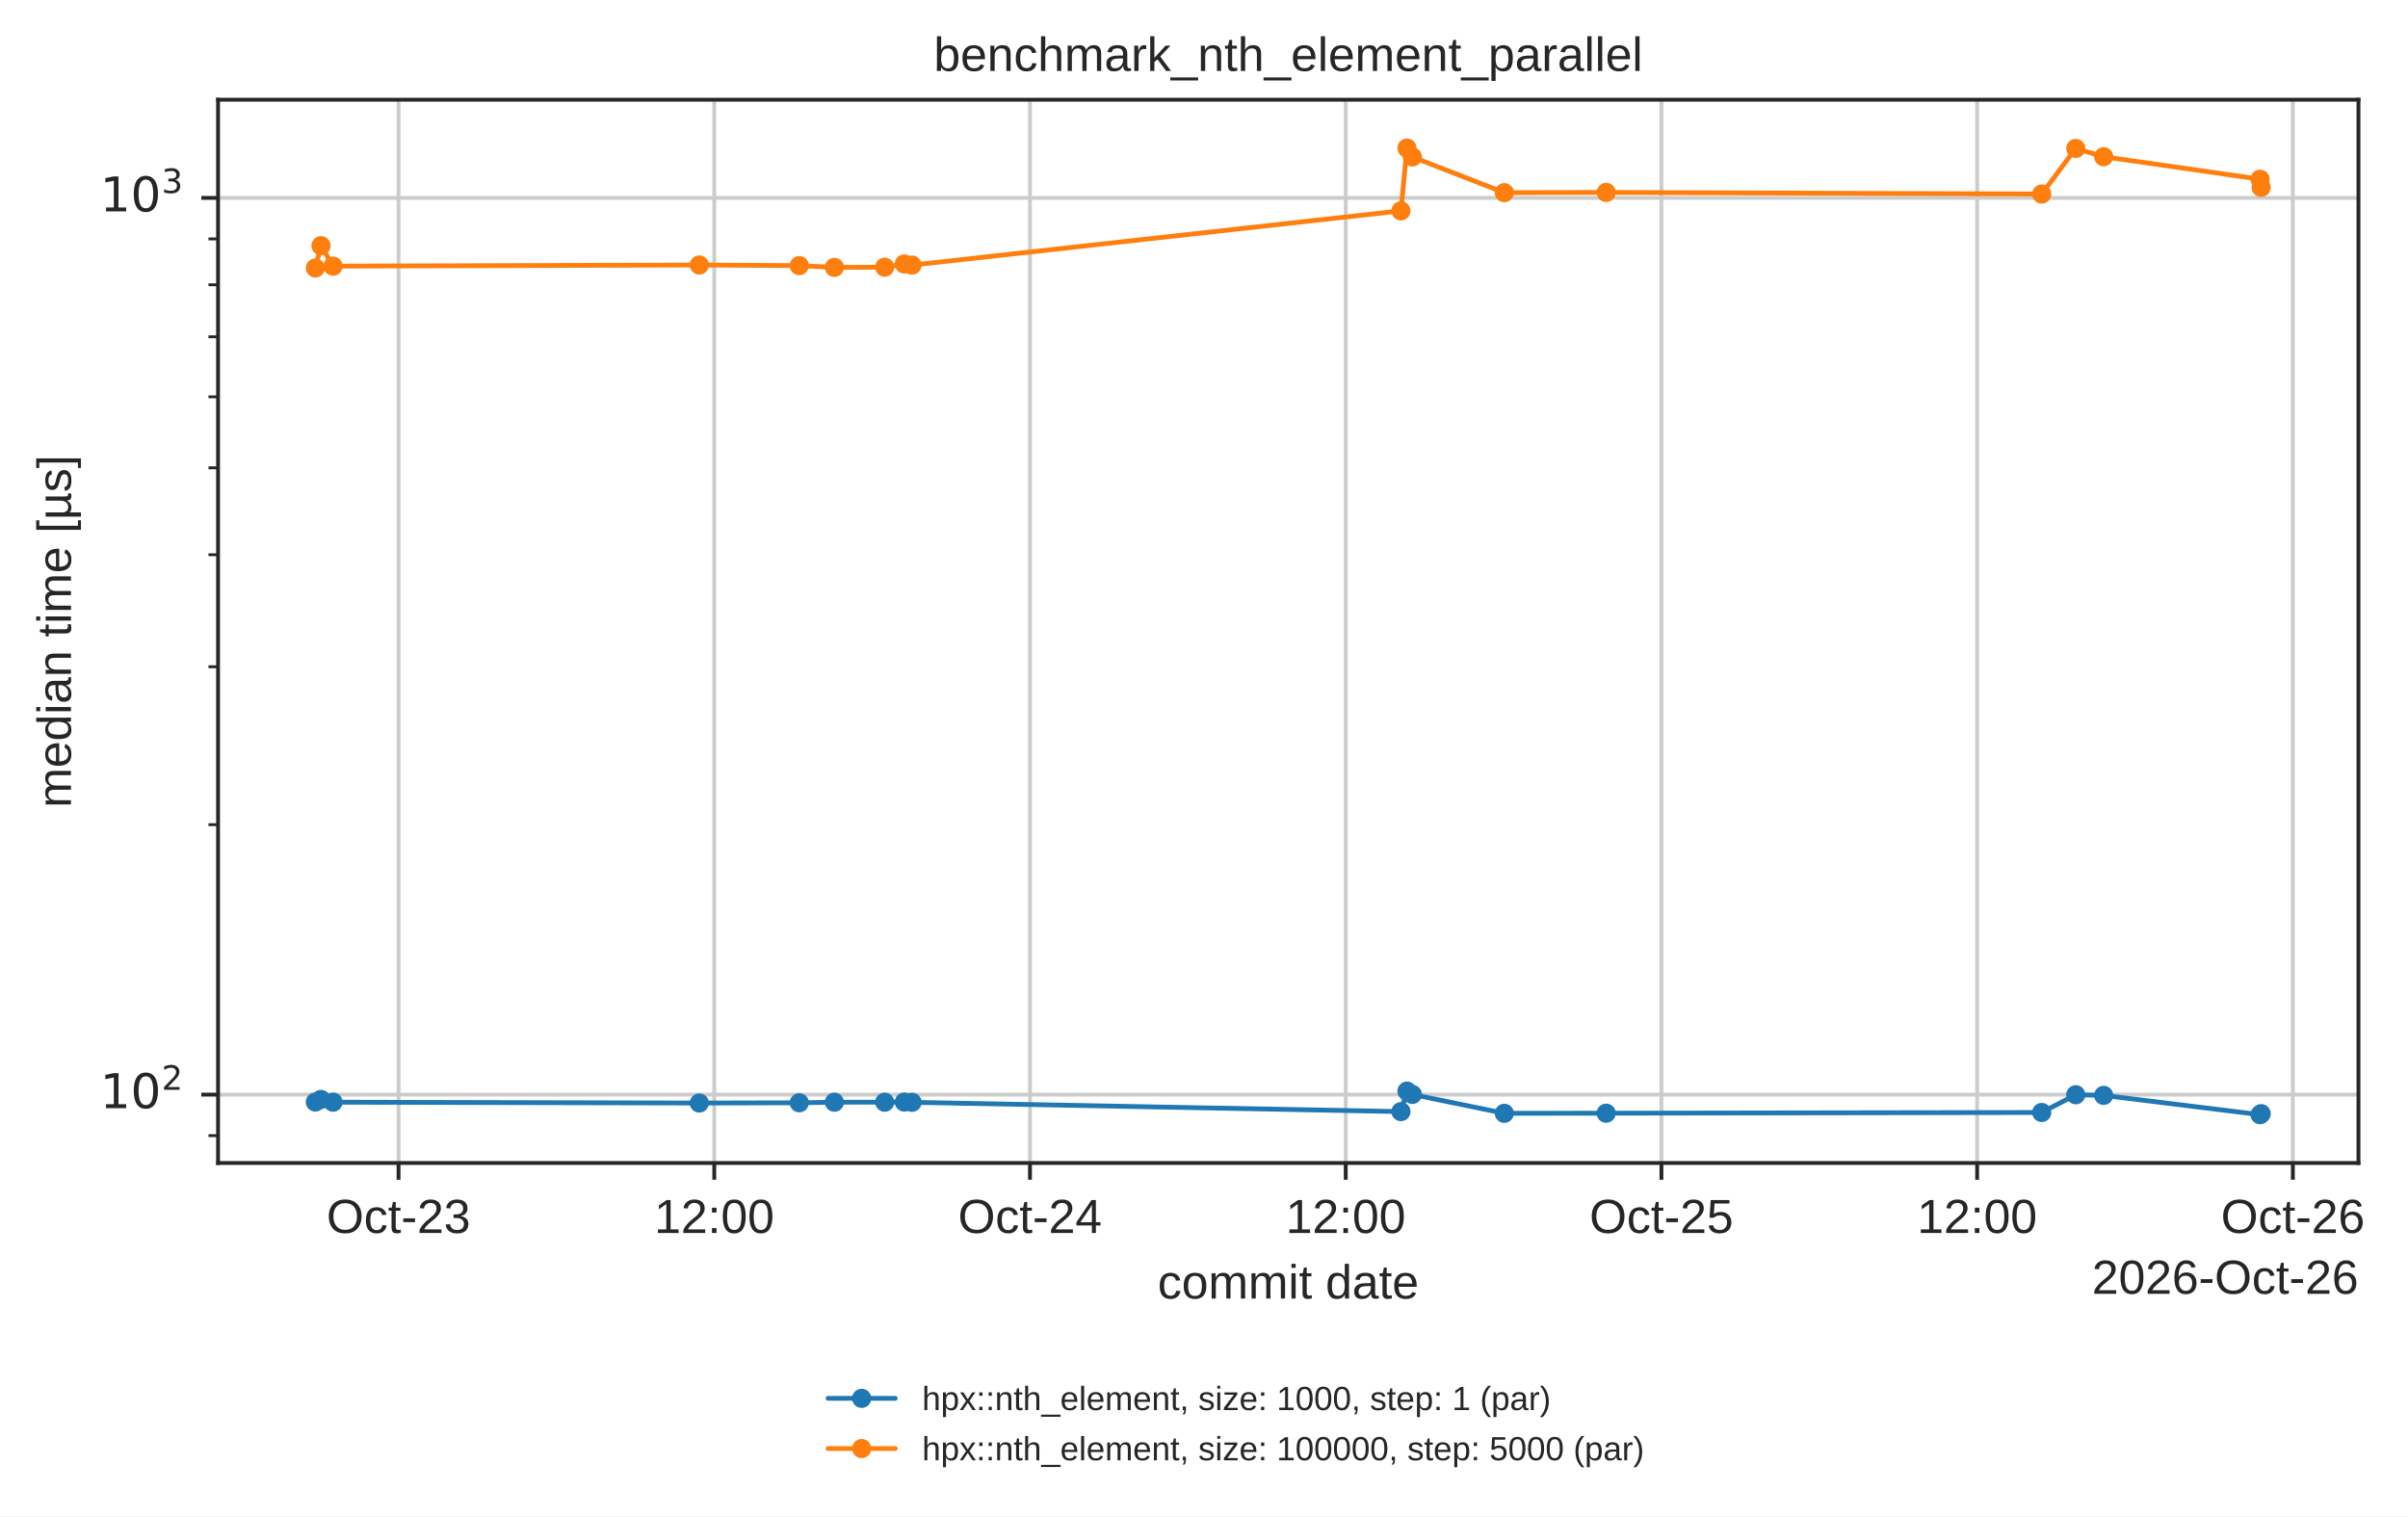
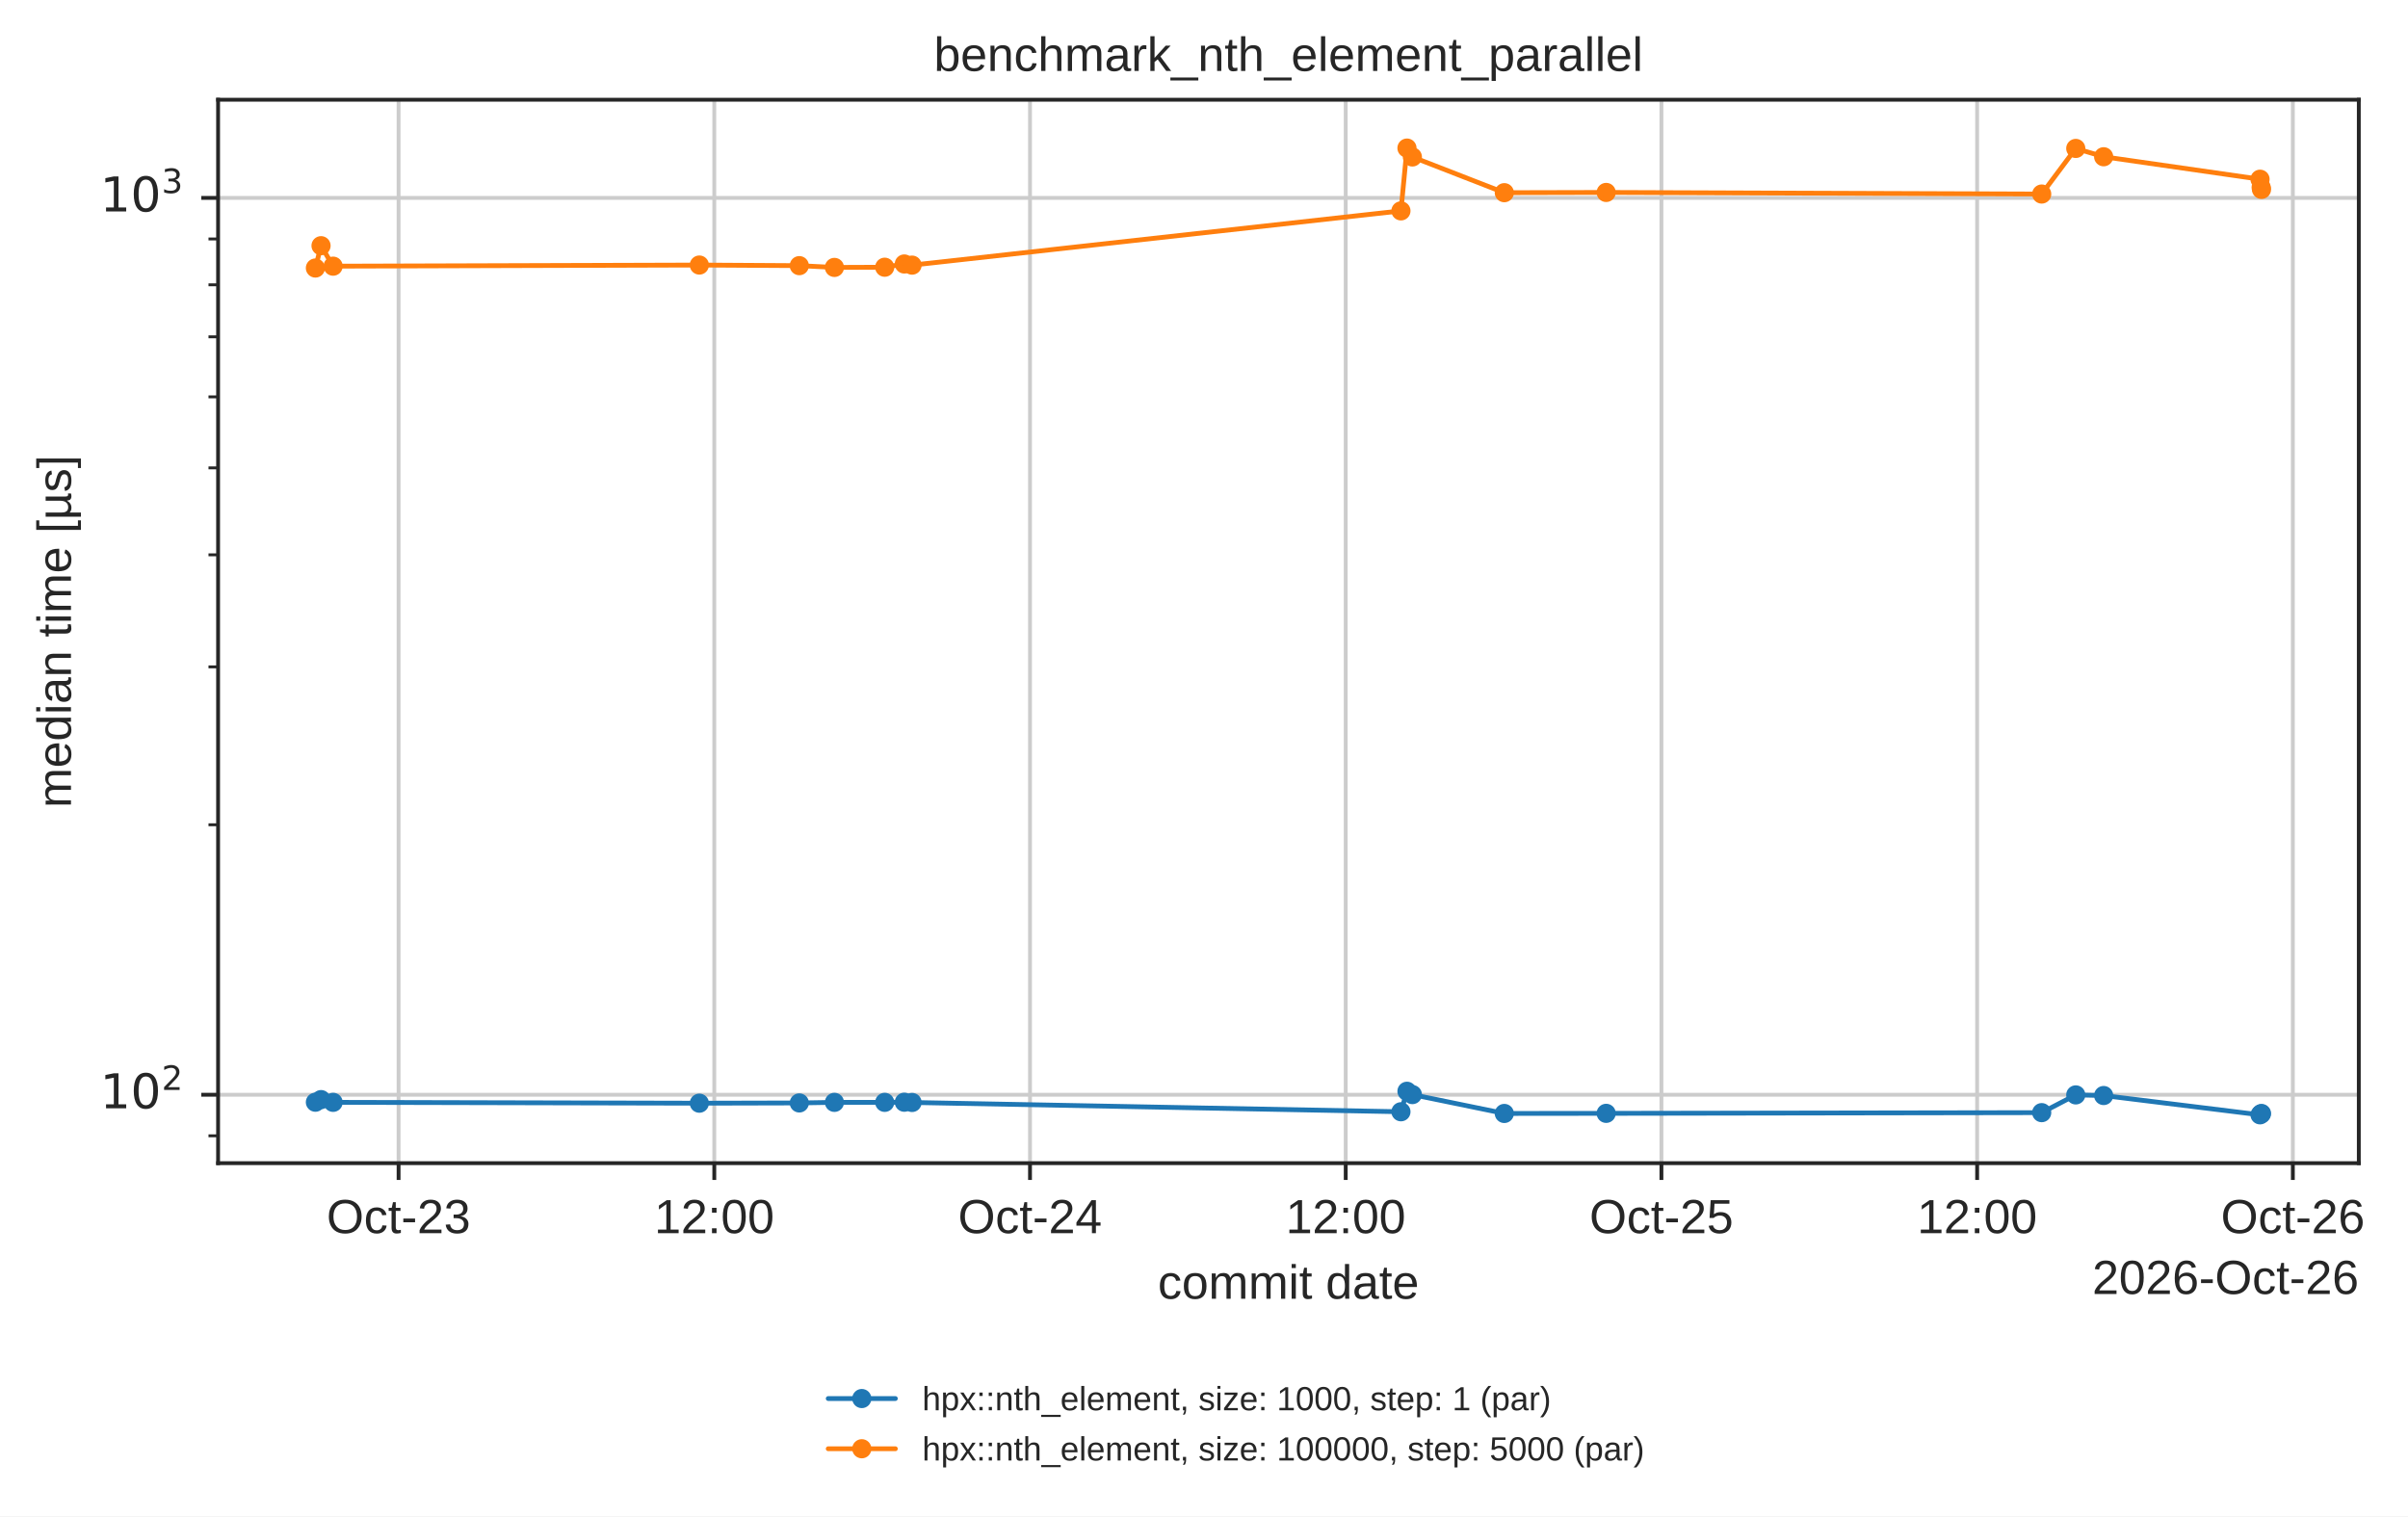
- <svg xmlns="http://www.w3.org/2000/svg" xmlns:xlink="http://www.w3.org/1999/xlink" width="502.208pt" height="316.214pt" viewBox="0 0 502.208 316.214" version="1.1">
+ <svg xmlns="http://www.w3.org/2000/svg" xmlns:xlink="http://www.w3.org/1999/xlink" width="502.137pt" height="316.214pt" viewBox="0 0 502.137 316.214" version="1.1">
  <defs>
    <style type="text/css">*{stroke-linejoin: round; stroke-linecap: butt}</style>
  </defs>
  <g id="figure_1">
    <g id="patch_1">
-       <path d="M 0 316.214  L 502.208 316.214  L 502.208 0  L 0 0  z " style="fill: #ffffff" />
+       <path d="M 0 316.214  L 502.137 316.214  L 502.137 0  L 0 0  z " style="fill: #ffffff" />
    </g>
    <g id="axes_1">
      <g id="patch_2">
        <path d="M 45.478 242.558  L 491.878 242.558  L 491.878 20.798  L 45.478 20.798  z " style="fill: #ffffff" />
      </g>
      <g id="matplotlib.axis_1">
        <g id="xtick_1">
          <g id="line2d_1">
-             <path d="M 83.119 242.558  L 83.119 20.798  " clip-path="url(#p7afb7ed6cb)" style="fill: none; stroke: #cccccc; stroke-width: 0.8; stroke-linecap: round" />
+             <path d="M 83.116 242.558  L 83.116 20.798  " clip-path="url(#p7afb7ed6cb)" style="fill: none; stroke: #cccccc; stroke-width: 0.8; stroke-linecap: round" />
          </g>
          <g id="line2d_2">
            <defs>
              <path id="mdfc5214045" d="M 0 0  L 0 3.5  " style="stroke: #262626; stroke-width: 0.8" />
            </defs>
            <g>
-               <use xlink:href="#mdfc5214045" x="83.119" y="242.558" style="fill: #262626; stroke: #262626; stroke-width: 0.8" />
+               <use xlink:href="#mdfc5214045" x="83.116" y="242.558" style="fill: #262626; stroke: #262626; stroke-width: 0.8" />
            </g>
          </g>
          <g id="text_1">
-             <text style="fill: #262626; font: 10px 'Arial', 'DejaVu Sans', 'Liberation Sans', 'Bitstream Vera Sans', sans-serif; text-anchor: middle" x="83.119" y="257.157" transform="rotate(-0 83.1192 257.1569)">Oct-23</text>
+             <text style="fill: #262626; font: 10px 'Arial', 'DejaVu Sans', 'Liberation Sans', 'Bitstream Vera Sans', sans-serif; text-anchor: middle" x="83.116" y="257.157" transform="rotate(-0 83.1162 257.1569)">Oct-23</text>
          </g>
        </g>
        <g id="xtick_2">
          <g id="line2d_3">
-             <path d="M 148.965 242.558  L 148.965 20.798  " clip-path="url(#p7afb7ed6cb)" style="fill: none; stroke: #cccccc; stroke-width: 0.8; stroke-linecap: round" />
+             <path d="M 148.951 242.558  L 148.951 20.798  " clip-path="url(#p7afb7ed6cb)" style="fill: none; stroke: #cccccc; stroke-width: 0.8; stroke-linecap: round" />
          </g>
          <g id="line2d_4">
            <g>
-               <use xlink:href="#mdfc5214045" x="148.965" y="242.558" style="fill: #262626; stroke: #262626; stroke-width: 0.8" />
+               <use xlink:href="#mdfc5214045" x="148.951" y="242.558" style="fill: #262626; stroke: #262626; stroke-width: 0.8" />
            </g>
          </g>
          <g id="text_2">
-             <text style="fill: #262626; font: 10px 'Arial', 'DejaVu Sans', 'Liberation Sans', 'Bitstream Vera Sans', sans-serif; text-anchor: middle" x="148.965" y="257.157" transform="rotate(-0 148.9654 257.1569)">12:00</text>
+             <text style="fill: #262626; font: 10px 'Arial', 'DejaVu Sans', 'Liberation Sans', 'Bitstream Vera Sans', sans-serif; text-anchor: middle" x="148.951" y="257.157" transform="rotate(-0 148.951 257.1569)">12:00</text>
          </g>
        </g>
        <g id="xtick_3">
          <g id="line2d_5">
-             <path d="M 214.812 242.558  L 214.812 20.798  " clip-path="url(#p7afb7ed6cb)" style="fill: none; stroke: #cccccc; stroke-width: 0.8; stroke-linecap: round" />
+             <path d="M 214.786 242.558  L 214.786 20.798  " clip-path="url(#p7afb7ed6cb)" style="fill: none; stroke: #cccccc; stroke-width: 0.8; stroke-linecap: round" />
          </g>
          <g id="line2d_6">
            <g>
-               <use xlink:href="#mdfc5214045" x="214.812" y="242.558" style="fill: #262626; stroke: #262626; stroke-width: 0.8" />
+               <use xlink:href="#mdfc5214045" x="214.786" y="242.558" style="fill: #262626; stroke: #262626; stroke-width: 0.8" />
            </g>
          </g>
          <g id="text_3">
-             <text style="fill: #262626; font: 10px 'Arial', 'DejaVu Sans', 'Liberation Sans', 'Bitstream Vera Sans', sans-serif; text-anchor: middle" x="214.812" y="257.157" transform="rotate(-0 214.8115 257.1569)">Oct-24</text>
+             <text style="fill: #262626; font: 10px 'Arial', 'DejaVu Sans', 'Liberation Sans', 'Bitstream Vera Sans', sans-serif; text-anchor: middle" x="214.786" y="257.157" transform="rotate(-0 214.7858 257.1569)">Oct-24</text>
          </g>
        </g>
        <g id="xtick_4">
          <g id="line2d_7">
-             <path d="M 280.658 242.558  L 280.658 20.798  " clip-path="url(#p7afb7ed6cb)" style="fill: none; stroke: #cccccc; stroke-width: 0.8; stroke-linecap: round" />
+             <path d="M 280.621 242.558  L 280.621 20.798  " clip-path="url(#p7afb7ed6cb)" style="fill: none; stroke: #cccccc; stroke-width: 0.8; stroke-linecap: round" />
          </g>
          <g id="line2d_8">
            <g>
-               <use xlink:href="#mdfc5214045" x="280.658" y="242.558" style="fill: #262626; stroke: #262626; stroke-width: 0.8" />
+               <use xlink:href="#mdfc5214045" x="280.621" y="242.558" style="fill: #262626; stroke: #262626; stroke-width: 0.8" />
            </g>
          </g>
          <g id="text_4">
-             <text style="fill: #262626; font: 10px 'Arial', 'DejaVu Sans', 'Liberation Sans', 'Bitstream Vera Sans', sans-serif; text-anchor: middle" x="280.658" y="257.157" transform="rotate(-0 280.6577 257.1569)">12:00</text>
+             <text style="fill: #262626; font: 10px 'Arial', 'DejaVu Sans', 'Liberation Sans', 'Bitstream Vera Sans', sans-serif; text-anchor: middle" x="280.621" y="257.157" transform="rotate(-0 280.6206 257.1569)">12:00</text>
          </g>
        </g>
        <g id="xtick_5">
          <g id="line2d_9">
-             <path d="M 346.504 242.558  L 346.504 20.798  " clip-path="url(#p7afb7ed6cb)" style="fill: none; stroke: #cccccc; stroke-width: 0.8; stroke-linecap: round" />
+             <path d="M 346.455 242.558  L 346.455 20.798  " clip-path="url(#p7afb7ed6cb)" style="fill: none; stroke: #cccccc; stroke-width: 0.8; stroke-linecap: round" />
          </g>
          <g id="line2d_10">
            <g>
-               <use xlink:href="#mdfc5214045" x="346.504" y="242.558" style="fill: #262626; stroke: #262626; stroke-width: 0.8" />
+               <use xlink:href="#mdfc5214045" x="346.455" y="242.558" style="fill: #262626; stroke: #262626; stroke-width: 0.8" />
            </g>
          </g>
          <g id="text_5">
-             <text style="fill: #262626; font: 10px 'Arial', 'DejaVu Sans', 'Liberation Sans', 'Bitstream Vera Sans', sans-serif; text-anchor: middle" x="346.504" y="257.157" transform="rotate(-0 346.5039 257.1569)">Oct-25</text>
+             <text style="fill: #262626; font: 10px 'Arial', 'DejaVu Sans', 'Liberation Sans', 'Bitstream Vera Sans', sans-serif; text-anchor: middle" x="346.455" y="257.157" transform="rotate(-0 346.4554 257.1569)">Oct-25</text>
          </g>
        </g>
        <g id="xtick_6">
          <g id="line2d_11">
-             <path d="M 412.35 242.558  L 412.35 20.798  " clip-path="url(#p7afb7ed6cb)" style="fill: none; stroke: #cccccc; stroke-width: 0.8; stroke-linecap: round" />
+             <path d="M 412.29 242.558  L 412.29 20.798  " clip-path="url(#p7afb7ed6cb)" style="fill: none; stroke: #cccccc; stroke-width: 0.8; stroke-linecap: round" />
          </g>
          <g id="line2d_12">
            <g>
-               <use xlink:href="#mdfc5214045" x="412.35" y="242.558" style="fill: #262626; stroke: #262626; stroke-width: 0.8" />
+               <use xlink:href="#mdfc5214045" x="412.29" y="242.558" style="fill: #262626; stroke: #262626; stroke-width: 0.8" />
            </g>
          </g>
          <g id="text_6">
-             <text style="fill: #262626; font: 10px 'Arial', 'DejaVu Sans', 'Liberation Sans', 'Bitstream Vera Sans', sans-serif; text-anchor: middle" x="412.35" y="257.157" transform="rotate(-0 412.3501 257.1569)">12:00</text>
+             <text style="fill: #262626; font: 10px 'Arial', 'DejaVu Sans', 'Liberation Sans', 'Bitstream Vera Sans', sans-serif; text-anchor: middle" x="412.29" y="257.157" transform="rotate(-0 412.2902 257.1569)">12:00</text>
          </g>
        </g>
        <g id="xtick_7">
          <g id="line2d_13">
-             <path d="M 478.196 242.558  L 478.196 20.798  " clip-path="url(#p7afb7ed6cb)" style="fill: none; stroke: #cccccc; stroke-width: 0.8; stroke-linecap: round" />
+             <path d="M 478.125 242.558  L 478.125 20.798  " clip-path="url(#p7afb7ed6cb)" style="fill: none; stroke: #cccccc; stroke-width: 0.8; stroke-linecap: round" />
          </g>
          <g id="line2d_14">
            <g>
-               <use xlink:href="#mdfc5214045" x="478.196" y="242.558" style="fill: #262626; stroke: #262626; stroke-width: 0.8" />
+               <use xlink:href="#mdfc5214045" x="478.125" y="242.558" style="fill: #262626; stroke: #262626; stroke-width: 0.8" />
            </g>
          </g>
          <g id="text_7">
-             <text style="fill: #262626; font: 10px 'Arial', 'DejaVu Sans', 'Liberation Sans', 'Bitstream Vera Sans', sans-serif; text-anchor: middle" x="478.196" y="257.157" transform="rotate(-0 478.1962 257.1569)">Oct-26</text>
+             <text style="fill: #262626; font: 10px 'Arial', 'DejaVu Sans', 'Liberation Sans', 'Bitstream Vera Sans', sans-serif; text-anchor: middle" x="478.125" y="257.157" transform="rotate(-0 478.125 257.1569)">Oct-26</text>
          </g>
        </g>
        <g id="text_8">
          <text style="fill: #262626; font: 10px 'Arial', 'DejaVu Sans', 'Liberation Sans', 'Bitstream Vera Sans', sans-serif; text-anchor: middle" x="268.678" y="270.835" transform="rotate(-0 268.6781 270.835)">commit date</text>
        </g>
        <g id="text_9">
          <text style="fill: #262626; font: 10px 'Arial', 'DejaVu Sans', 'Liberation Sans', 'Bitstream Vera Sans', sans-serif; text-anchor: end" x="491.878" y="269.835" transform="rotate(-0 491.8781 269.835)">2026-Oct-26</text>
        </g>
      </g>
      <g id="matplotlib.axis_2">
        <g id="ytick_1">
          <g id="line2d_15">
            <path d="M 45.478 228.296  L 491.878 228.296  " clip-path="url(#p7afb7ed6cb)" style="fill: none; stroke: #cccccc; stroke-width: 0.8; stroke-linecap: round" />
          </g>
          <g id="line2d_16">
            <defs>
              <path id="m414165cd4d" d="M 0 0  L -3.5 0  " style="stroke: #262626; stroke-width: 0.8" />
            </defs>
            <g>
              <use xlink:href="#m414165cd4d" x="45.478" y="228.296" style="fill: #262626; stroke: #262626; stroke-width: 0.8" />
            </g>
          </g>
          <g id="text_10">
            <g style="fill: #262626" transform="translate(20.87813 232.0949)">
              <text>
                <tspan style="font: 10px 'DejaVu Sans'" x="0 6.362" y="-0.977">10</tspan>
                <tspan style="font: 7px 'DejaVu Sans'" x="12.82" y="-4.805">2</tspan>
              </text>
            </g>
          </g>
        </g>
        <g id="ytick_2">
          <g id="line2d_17">
            <path d="M 45.478 41.27  L 491.878 41.27  " clip-path="url(#p7afb7ed6cb)" style="fill: none; stroke: #cccccc; stroke-width: 0.8; stroke-linecap: round" />
          </g>
          <g id="line2d_18">
            <g>
              <use xlink:href="#m414165cd4d" x="45.478" y="41.27" style="fill: #262626; stroke: #262626; stroke-width: 0.8" />
            </g>
          </g>
          <g id="text_11">
            <g style="fill: #262626" transform="translate(20.87813 45.06955)">
              <text>
                <tspan style="font: 10px 'DejaVu Sans'" x="0 6.362" y="-0.977">10</tspan>
                <tspan style="font: 7px 'DejaVu Sans'" x="12.82" y="-4.805">3</tspan>
              </text>
            </g>
          </g>
        </g>
        <g id="ytick_3">
          <g id="line2d_19">
            <defs>
              <path id="m2f13129b0c" d="M 0 0  L -2 0  " style="stroke: #262626; stroke-width: 0.6" />
            </defs>
            <g>
              <use xlink:href="#m2f13129b0c" x="45.478" y="236.854" style="fill: #262626; stroke: #262626; stroke-width: 0.6" />
            </g>
          </g>
        </g>
        <g id="ytick_4">
          <g id="line2d_20">
            <g>
              <use xlink:href="#m2f13129b0c" x="45.478" y="171.995" style="fill: #262626; stroke: #262626; stroke-width: 0.6" />
            </g>
          </g>
        </g>
        <g id="ytick_5">
          <g id="line2d_21">
            <g>
              <use xlink:href="#m2f13129b0c" x="45.478" y="139.062" style="fill: #262626; stroke: #262626; stroke-width: 0.6" />
            </g>
          </g>
        </g>
        <g id="ytick_6">
          <g id="line2d_22">
            <g>
              <use xlink:href="#m2f13129b0c" x="45.478" y="115.695" style="fill: #262626; stroke: #262626; stroke-width: 0.6" />
            </g>
          </g>
        </g>
        <g id="ytick_7">
          <g id="line2d_23">
            <g>
              <use xlink:href="#m2f13129b0c" x="45.478" y="97.571" style="fill: #262626; stroke: #262626; stroke-width: 0.6" />
            </g>
          </g>
        </g>
        <g id="ytick_8">
          <g id="line2d_24">
            <g>
              <use xlink:href="#m2f13129b0c" x="45.478" y="82.762" style="fill: #262626; stroke: #262626; stroke-width: 0.6" />
            </g>
          </g>
        </g>
        <g id="ytick_9">
          <g id="line2d_25">
            <g>
              <use xlink:href="#m2f13129b0c" x="45.478" y="70.241" style="fill: #262626; stroke: #262626; stroke-width: 0.6" />
            </g>
          </g>
        </g>
        <g id="ytick_10">
          <g id="line2d_26">
            <g>
              <use xlink:href="#m2f13129b0c" x="45.478" y="59.395" style="fill: #262626; stroke: #262626; stroke-width: 0.6" />
            </g>
          </g>
        </g>
        <g id="ytick_11">
          <g id="line2d_27">
            <g>
              <use xlink:href="#m2f13129b0c" x="45.478" y="49.828" style="fill: #262626; stroke: #262626; stroke-width: 0.6" />
            </g>
          </g>
        </g>
        <g id="text_12">
          <text style="fill: #262626; font: 10px 'Arial', 'DejaVu Sans', 'Liberation Sans', 'Bitstream Vera Sans', sans-serif; text-anchor: middle" x="14.798" y="131.678" transform="rotate(-90 14.79844 131.6784)">median time [µs]</text>
        </g>
      </g>
      <g id="line2d_28">
-         <path d="M 65.769 229.848  L 66.946 229.305  L 69.464 229.875  L 145.847 230.052  L 166.695 230  L 174.02 229.879  L 184.509 229.878  L 188.595 229.85  L 190.214 229.901  L 292.176 231.839  L 293.434 227.565  L 294.56 228.258  L 313.735 232.194  L 334.979 232.171  L 425.815 232.023  L 432.921 228.324  L 438.736 228.454  L 471.352 232.478  L 471.587 232.271  " clip-path="url(#p7afb7ed6cb)" style="fill: none; stroke: #1f77b4; stroke-linecap: round" />
+         <path d="M 65.769 229.848  L 66.946 229.305  L 69.463 229.875  L 145.833 230.052  L 166.678 230  L 174.002 229.879  L 184.488 229.878  L 188.574 229.85  L 190.192 229.901  L 292.137 231.839  L 293.394 227.565  L 294.521 228.258  L 313.692 232.194  L 334.933 232.171  L 425.753 232.023  L 432.857 228.324  L 438.671 228.454  L 471.282 232.478  L 471.517 232.271  L 471.587 232.204  " clip-path="url(#p7afb7ed6cb)" style="fill: none; stroke: #1f77b4; stroke-linecap: round" />
        <defs>
          <path id="m20e5526daa" d="M 0 1.5  C 0.398 1.5 0.779 1.342 1.061 1.061  C 1.342 0.779 1.5 0.398 1.5 0  C 1.5 -0.398 1.342 -0.779 1.061 -1.061  C 0.779 -1.342 0.398 -1.5 0 -1.5  C -0.398 -1.5 -0.779 -1.342 -1.061 -1.061  C -1.342 -0.779 -1.5 -0.398 -1.5 0  C -1.5 0.398 -1.342 0.779 -1.061 1.061  C -0.779 1.342 -0.398 1.5 0 1.5  z " style="stroke: #1f77b4" />
        </defs>
        <g clip-path="url(#p7afb7ed6cb)">
          <use xlink:href="#m20e5526daa" x="65.769" y="229.848" style="fill: #1f77b4; stroke: #1f77b4" />
          <use xlink:href="#m20e5526daa" x="66.946" y="229.305" style="fill: #1f77b4; stroke: #1f77b4" />
-           <use xlink:href="#m20e5526daa" x="69.464" y="229.875" style="fill: #1f77b4; stroke: #1f77b4" />
-           <use xlink:href="#m20e5526daa" x="145.847" y="230.052" style="fill: #1f77b4; stroke: #1f77b4" />
-           <use xlink:href="#m20e5526daa" x="166.695" y="230" style="fill: #1f77b4; stroke: #1f77b4" />
-           <use xlink:href="#m20e5526daa" x="174.02" y="229.879" style="fill: #1f77b4; stroke: #1f77b4" />
-           <use xlink:href="#m20e5526daa" x="184.509" y="229.878" style="fill: #1f77b4; stroke: #1f77b4" />
-           <use xlink:href="#m20e5526daa" x="188.595" y="229.85" style="fill: #1f77b4; stroke: #1f77b4" />
-           <use xlink:href="#m20e5526daa" x="190.214" y="229.901" style="fill: #1f77b4; stroke: #1f77b4" />
-           <use xlink:href="#m20e5526daa" x="292.176" y="231.839" style="fill: #1f77b4; stroke: #1f77b4" />
-           <use xlink:href="#m20e5526daa" x="293.434" y="227.565" style="fill: #1f77b4; stroke: #1f77b4" />
-           <use xlink:href="#m20e5526daa" x="294.56" y="228.258" style="fill: #1f77b4; stroke: #1f77b4" />
-           <use xlink:href="#m20e5526daa" x="313.735" y="232.194" style="fill: #1f77b4; stroke: #1f77b4" />
-           <use xlink:href="#m20e5526daa" x="334.979" y="232.171" style="fill: #1f77b4; stroke: #1f77b4" />
-           <use xlink:href="#m20e5526daa" x="425.815" y="232.023" style="fill: #1f77b4; stroke: #1f77b4" />
-           <use xlink:href="#m20e5526daa" x="432.921" y="228.324" style="fill: #1f77b4; stroke: #1f77b4" />
-           <use xlink:href="#m20e5526daa" x="438.736" y="228.454" style="fill: #1f77b4; stroke: #1f77b4" />
-           <use xlink:href="#m20e5526daa" x="471.352" y="232.478" style="fill: #1f77b4; stroke: #1f77b4" />
-           <use xlink:href="#m20e5526daa" x="471.587" y="232.271" style="fill: #1f77b4; stroke: #1f77b4" />
+           <use xlink:href="#m20e5526daa" x="69.463" y="229.875" style="fill: #1f77b4; stroke: #1f77b4" />
+           <use xlink:href="#m20e5526daa" x="145.833" y="230.052" style="fill: #1f77b4; stroke: #1f77b4" />
+           <use xlink:href="#m20e5526daa" x="166.678" y="230" style="fill: #1f77b4; stroke: #1f77b4" />
+           <use xlink:href="#m20e5526daa" x="174.002" y="229.879" style="fill: #1f77b4; stroke: #1f77b4" />
+           <use xlink:href="#m20e5526daa" x="184.488" y="229.878" style="fill: #1f77b4; stroke: #1f77b4" />
+           <use xlink:href="#m20e5526daa" x="188.574" y="229.85" style="fill: #1f77b4; stroke: #1f77b4" />
+           <use xlink:href="#m20e5526daa" x="190.192" y="229.901" style="fill: #1f77b4; stroke: #1f77b4" />
+           <use xlink:href="#m20e5526daa" x="292.137" y="231.839" style="fill: #1f77b4; stroke: #1f77b4" />
+           <use xlink:href="#m20e5526daa" x="293.394" y="227.565" style="fill: #1f77b4; stroke: #1f77b4" />
+           <use xlink:href="#m20e5526daa" x="294.521" y="228.258" style="fill: #1f77b4; stroke: #1f77b4" />
+           <use xlink:href="#m20e5526daa" x="313.692" y="232.194" style="fill: #1f77b4; stroke: #1f77b4" />
+           <use xlink:href="#m20e5526daa" x="334.933" y="232.171" style="fill: #1f77b4; stroke: #1f77b4" />
+           <use xlink:href="#m20e5526daa" x="425.753" y="232.023" style="fill: #1f77b4; stroke: #1f77b4" />
+           <use xlink:href="#m20e5526daa" x="432.857" y="228.324" style="fill: #1f77b4; stroke: #1f77b4" />
+           <use xlink:href="#m20e5526daa" x="438.671" y="228.454" style="fill: #1f77b4; stroke: #1f77b4" />
+           <use xlink:href="#m20e5526daa" x="471.282" y="232.478" style="fill: #1f77b4; stroke: #1f77b4" />
+           <use xlink:href="#m20e5526daa" x="471.517" y="232.271" style="fill: #1f77b4; stroke: #1f77b4" />
+           <use xlink:href="#m20e5526daa" x="471.587" y="232.204" style="fill: #1f77b4; stroke: #1f77b4" />
        </g>
      </g>
      <g id="line2d_29">
-         <path d="M 65.769 55.892  L 66.946 51.238  L 69.464 55.506  L 145.847 55.271  L 166.695 55.397  L 174.02 55.766  L 184.509 55.725  L 188.595 55.049  L 190.214 55.288  L 292.176 43.975  L 293.434 30.878  L 294.56 32.731  L 313.735 40.181  L 334.979 40.131  L 425.815 40.463  L 432.921 30.953  L 438.736 32.688  L 471.352 37.374  L 471.587 39.084  " clip-path="url(#p7afb7ed6cb)" style="fill: none; stroke: #ff7f0e; stroke-linecap: round" />
+         <path d="M 65.769 55.892  L 66.946 51.238  L 69.463 55.506  L 145.833 55.271  L 166.678 55.397  L 174.002 55.766  L 184.488 55.725  L 188.574 55.049  L 190.192 55.288  L 292.137 43.975  L 293.394 30.878  L 294.521 32.731  L 313.692 40.181  L 334.933 40.131  L 425.753 40.463  L 432.857 30.953  L 438.671 32.688  L 471.282 37.374  L 471.517 39.084  L 471.587 39.499  " clip-path="url(#p7afb7ed6cb)" style="fill: none; stroke: #ff7f0e; stroke-linecap: round" />
        <defs>
          <path id="m8123a8acb4" d="M 0 1.5  C 0.398 1.5 0.779 1.342 1.061 1.061  C 1.342 0.779 1.5 0.398 1.5 0  C 1.5 -0.398 1.342 -0.779 1.061 -1.061  C 0.779 -1.342 0.398 -1.5 0 -1.5  C -0.398 -1.5 -0.779 -1.342 -1.061 -1.061  C -1.342 -0.779 -1.5 -0.398 -1.5 0  C -1.5 0.398 -1.342 0.779 -1.061 1.061  C -0.779 1.342 -0.398 1.5 0 1.5  z " style="stroke: #ff7f0e" />
        </defs>
        <g clip-path="url(#p7afb7ed6cb)">
          <use xlink:href="#m8123a8acb4" x="65.769" y="55.892" style="fill: #ff7f0e; stroke: #ff7f0e" />
          <use xlink:href="#m8123a8acb4" x="66.946" y="51.238" style="fill: #ff7f0e; stroke: #ff7f0e" />
-           <use xlink:href="#m8123a8acb4" x="69.464" y="55.506" style="fill: #ff7f0e; stroke: #ff7f0e" />
-           <use xlink:href="#m8123a8acb4" x="145.847" y="55.271" style="fill: #ff7f0e; stroke: #ff7f0e" />
-           <use xlink:href="#m8123a8acb4" x="166.695" y="55.397" style="fill: #ff7f0e; stroke: #ff7f0e" />
-           <use xlink:href="#m8123a8acb4" x="174.02" y="55.766" style="fill: #ff7f0e; stroke: #ff7f0e" />
-           <use xlink:href="#m8123a8acb4" x="184.509" y="55.725" style="fill: #ff7f0e; stroke: #ff7f0e" />
-           <use xlink:href="#m8123a8acb4" x="188.595" y="55.049" style="fill: #ff7f0e; stroke: #ff7f0e" />
-           <use xlink:href="#m8123a8acb4" x="190.214" y="55.288" style="fill: #ff7f0e; stroke: #ff7f0e" />
-           <use xlink:href="#m8123a8acb4" x="292.176" y="43.975" style="fill: #ff7f0e; stroke: #ff7f0e" />
-           <use xlink:href="#m8123a8acb4" x="293.434" y="30.878" style="fill: #ff7f0e; stroke: #ff7f0e" />
-           <use xlink:href="#m8123a8acb4" x="294.56" y="32.731" style="fill: #ff7f0e; stroke: #ff7f0e" />
-           <use xlink:href="#m8123a8acb4" x="313.735" y="40.181" style="fill: #ff7f0e; stroke: #ff7f0e" />
-           <use xlink:href="#m8123a8acb4" x="334.979" y="40.131" style="fill: #ff7f0e; stroke: #ff7f0e" />
-           <use xlink:href="#m8123a8acb4" x="425.815" y="40.463" style="fill: #ff7f0e; stroke: #ff7f0e" />
-           <use xlink:href="#m8123a8acb4" x="432.921" y="30.953" style="fill: #ff7f0e; stroke: #ff7f0e" />
-           <use xlink:href="#m8123a8acb4" x="438.736" y="32.688" style="fill: #ff7f0e; stroke: #ff7f0e" />
-           <use xlink:href="#m8123a8acb4" x="471.352" y="37.374" style="fill: #ff7f0e; stroke: #ff7f0e" />
-           <use xlink:href="#m8123a8acb4" x="471.587" y="39.084" style="fill: #ff7f0e; stroke: #ff7f0e" />
+           <use xlink:href="#m8123a8acb4" x="69.463" y="55.506" style="fill: #ff7f0e; stroke: #ff7f0e" />
+           <use xlink:href="#m8123a8acb4" x="145.833" y="55.271" style="fill: #ff7f0e; stroke: #ff7f0e" />
+           <use xlink:href="#m8123a8acb4" x="166.678" y="55.397" style="fill: #ff7f0e; stroke: #ff7f0e" />
+           <use xlink:href="#m8123a8acb4" x="174.002" y="55.766" style="fill: #ff7f0e; stroke: #ff7f0e" />
+           <use xlink:href="#m8123a8acb4" x="184.488" y="55.725" style="fill: #ff7f0e; stroke: #ff7f0e" />
+           <use xlink:href="#m8123a8acb4" x="188.574" y="55.049" style="fill: #ff7f0e; stroke: #ff7f0e" />
+           <use xlink:href="#m8123a8acb4" x="190.192" y="55.288" style="fill: #ff7f0e; stroke: #ff7f0e" />
+           <use xlink:href="#m8123a8acb4" x="292.137" y="43.975" style="fill: #ff7f0e; stroke: #ff7f0e" />
+           <use xlink:href="#m8123a8acb4" x="293.394" y="30.878" style="fill: #ff7f0e; stroke: #ff7f0e" />
+           <use xlink:href="#m8123a8acb4" x="294.521" y="32.731" style="fill: #ff7f0e; stroke: #ff7f0e" />
+           <use xlink:href="#m8123a8acb4" x="313.692" y="40.181" style="fill: #ff7f0e; stroke: #ff7f0e" />
+           <use xlink:href="#m8123a8acb4" x="334.933" y="40.131" style="fill: #ff7f0e; stroke: #ff7f0e" />
+           <use xlink:href="#m8123a8acb4" x="425.753" y="40.463" style="fill: #ff7f0e; stroke: #ff7f0e" />
+           <use xlink:href="#m8123a8acb4" x="432.857" y="30.953" style="fill: #ff7f0e; stroke: #ff7f0e" />
+           <use xlink:href="#m8123a8acb4" x="438.671" y="32.688" style="fill: #ff7f0e; stroke: #ff7f0e" />
+           <use xlink:href="#m8123a8acb4" x="471.282" y="37.374" style="fill: #ff7f0e; stroke: #ff7f0e" />
+           <use xlink:href="#m8123a8acb4" x="471.517" y="39.084" style="fill: #ff7f0e; stroke: #ff7f0e" />
+           <use xlink:href="#m8123a8acb4" x="471.587" y="39.499" style="fill: #ff7f0e; stroke: #ff7f0e" />
        </g>
      </g>
      <g id="patch_3">
        <path d="M 45.478 242.558  L 45.478 20.798  " style="fill: none; stroke: #262626; stroke-width: 0.8; stroke-linejoin: miter; stroke-linecap: square" />
      </g>
      <g id="patch_4">
        <path d="M 491.878 242.558  L 491.878 20.798  " style="fill: none; stroke: #262626; stroke-width: 0.8; stroke-linejoin: miter; stroke-linecap: square" />
      </g>
      <g id="patch_5">
        <path d="M 45.478 242.558  L 491.878 242.558  " style="fill: none; stroke: #262626; stroke-width: 0.8; stroke-linejoin: miter; stroke-linecap: square" />
      </g>
      <g id="patch_6">
        <path d="M 45.478 20.798  L 491.878 20.798  " style="fill: none; stroke: #262626; stroke-width: 0.8; stroke-linejoin: miter; stroke-linecap: square" />
      </g>
      <g id="text_13">
        <text style="fill: #262626; font: 10px 'Arial', 'DejaVu Sans', 'Liberation Sans', 'Bitstream Vera Sans', sans-serif; text-anchor: middle" x="268.678" y="14.798" transform="rotate(-0 268.6781 14.79844)">benchmark_nth_element_parallel</text>
      </g>
      <g id="legend_1">
        <g id="line2d_30">
          <path d="M 172.71 291.644  L 179.71 291.644  L 186.71 291.644  " style="fill: none; stroke: #1f77b4; stroke-linecap: round" />
          <g>
            <use xlink:href="#m20e5526daa" x="179.71" y="291.644" style="fill: #1f77b4; stroke: #1f77b4" />
          </g>
        </g>
        <g id="text_14">
          <text style="fill: #262626; font: 7px 'Arial', 'DejaVu Sans', 'Liberation Sans', 'Bitstream Vera Sans', sans-serif; text-anchor: start" x="192.31" y="294.094" transform="rotate(-0 192.3103 294.0941)">hpx::nth_element, size: 1000, step: 1 (par)</text>
        </g>
        <g id="line2d_31">
          <path d="M 172.71 302.114  L 179.71 302.114  L 186.71 302.114  " style="fill: none; stroke: #ff7f0e; stroke-linecap: round" />
          <g>
            <use xlink:href="#m8123a8acb4" x="179.71" y="302.114" style="fill: #ff7f0e; stroke: #ff7f0e" />
          </g>
        </g>
        <g id="text_15">
          <text style="fill: #262626; font: 7px 'Arial', 'DejaVu Sans', 'Liberation Sans', 'Bitstream Vera Sans', sans-serif; text-anchor: start" x="192.31" y="304.564" transform="rotate(-0 192.3103 304.5635)">hpx::nth_element, size: 100000, step: 5000 (par)</text>
        </g>
      </g>
    </g>
  </g>
  <defs>
    <clipPath id="p7afb7ed6cb">
      <rect x="45.478" y="20.798" width="446.4" height="221.76" />
    </clipPath>
  </defs>
</svg>
